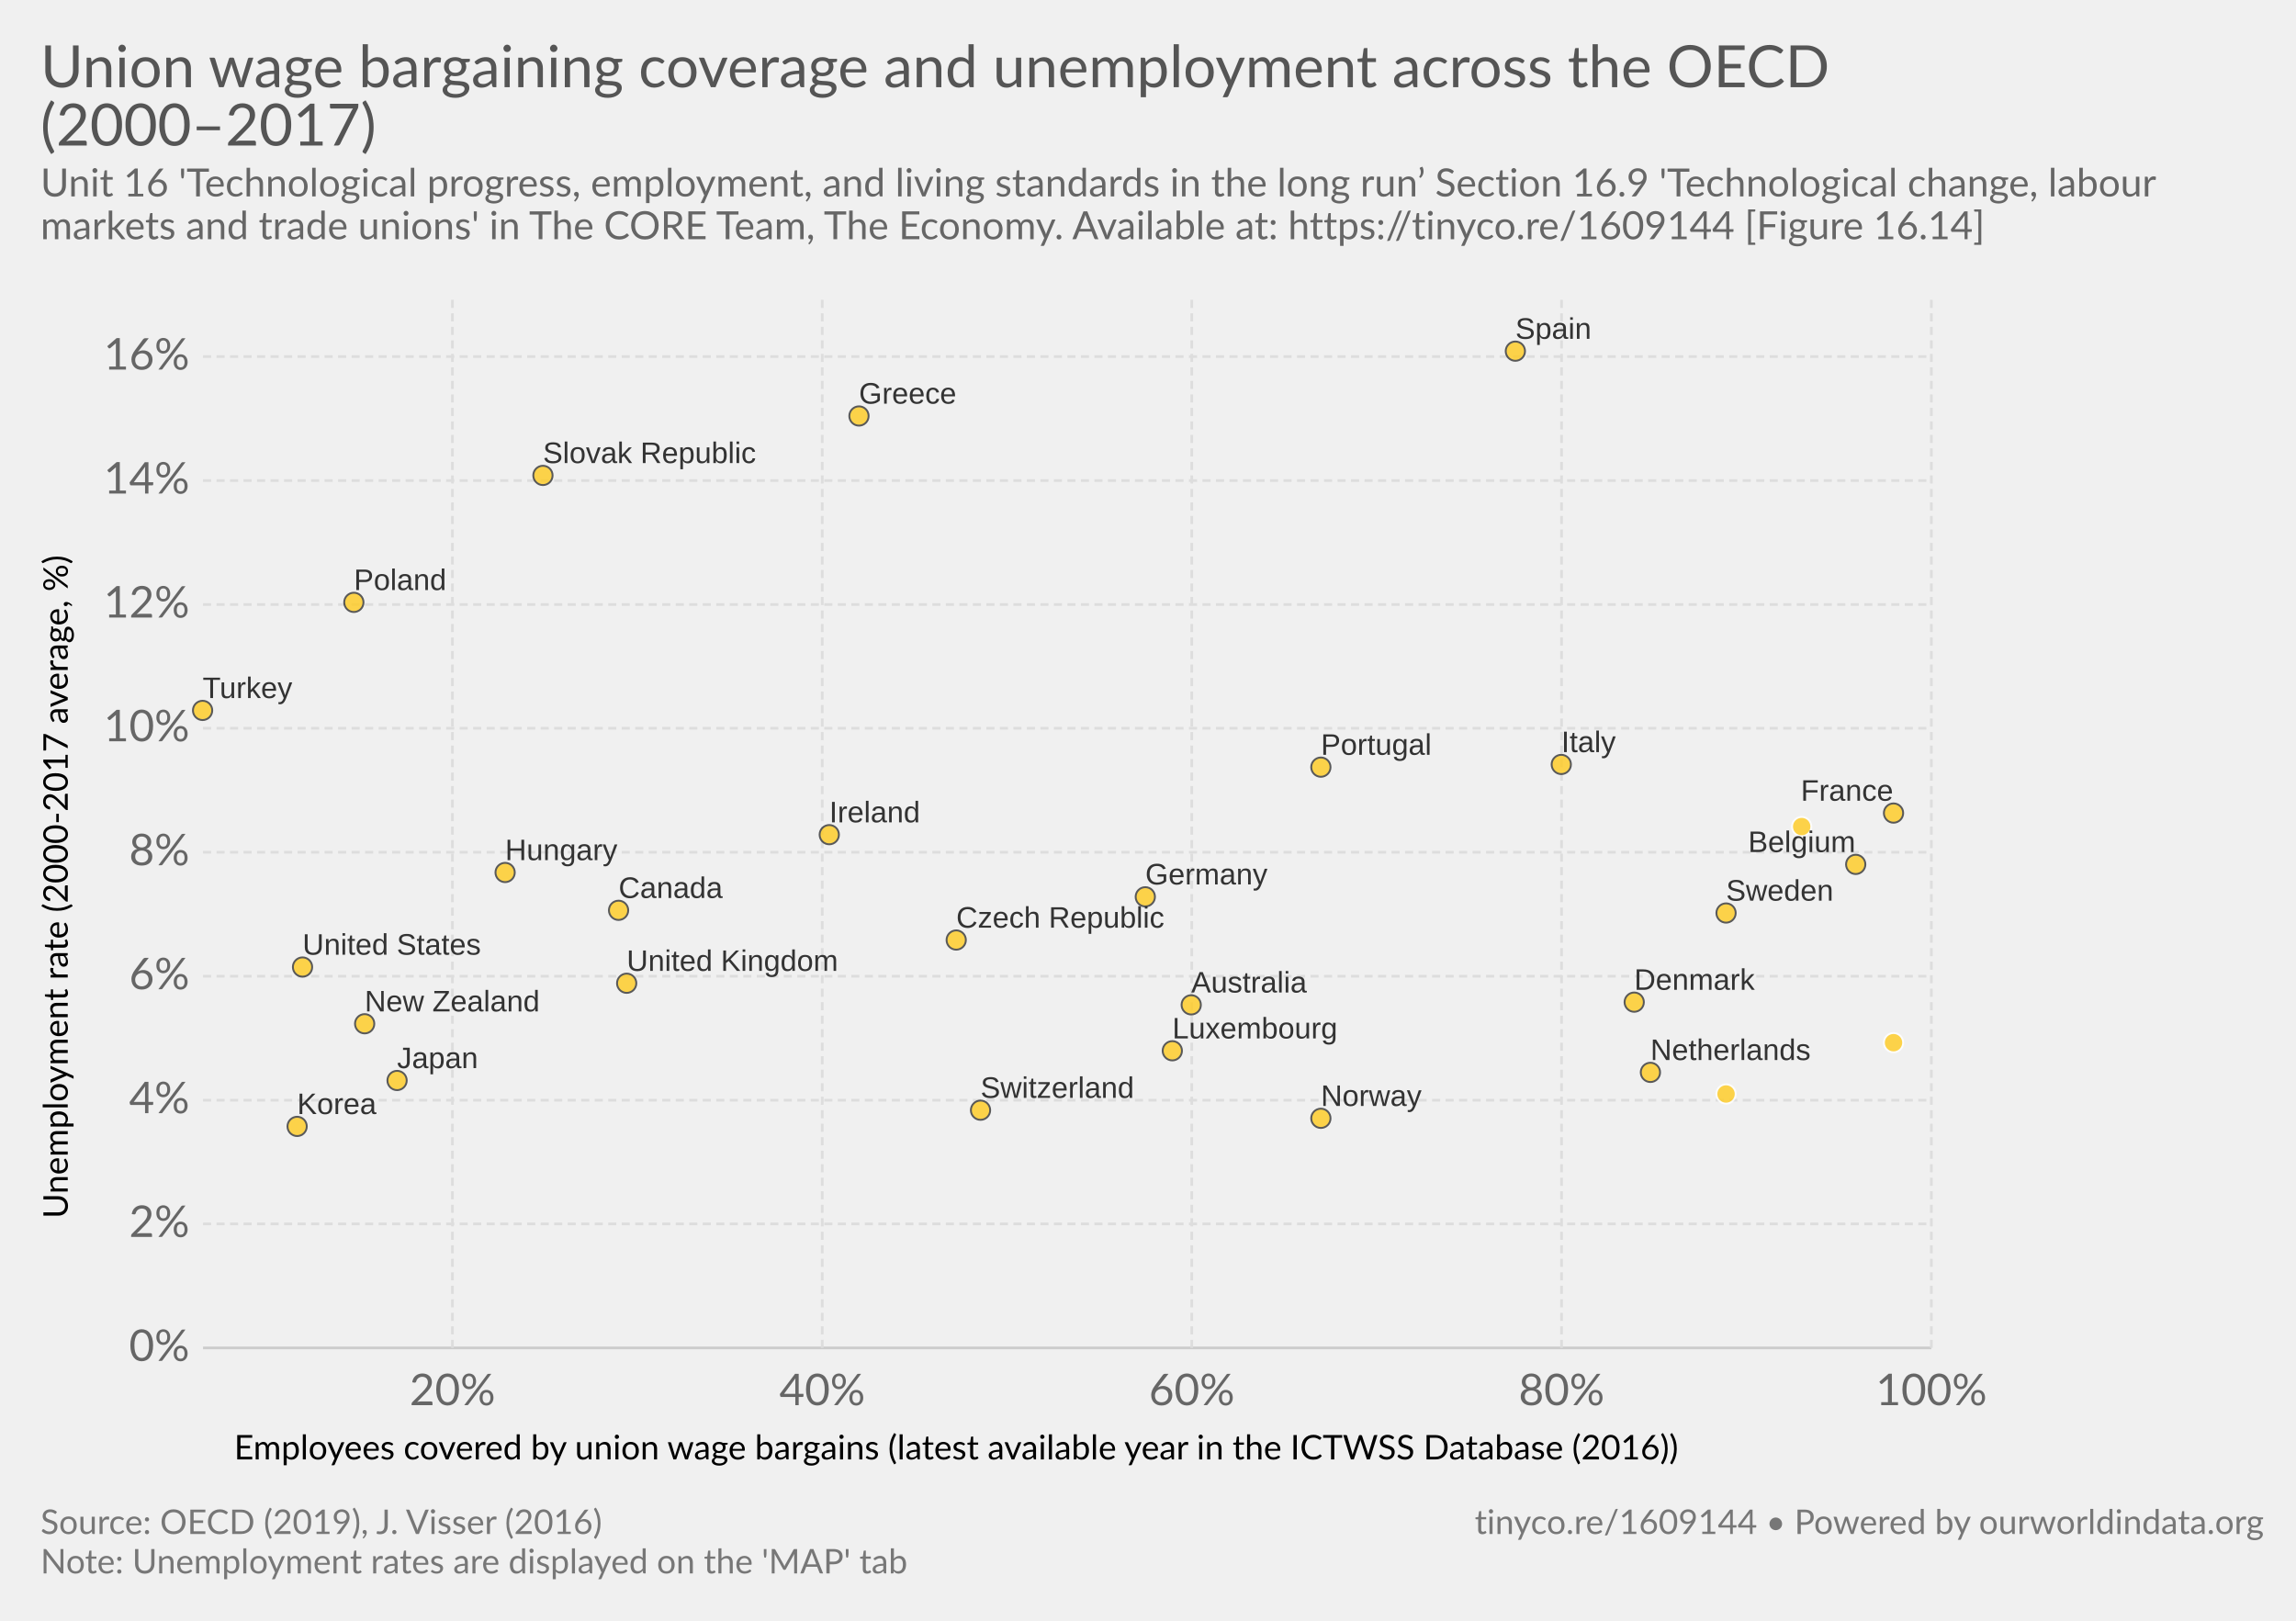
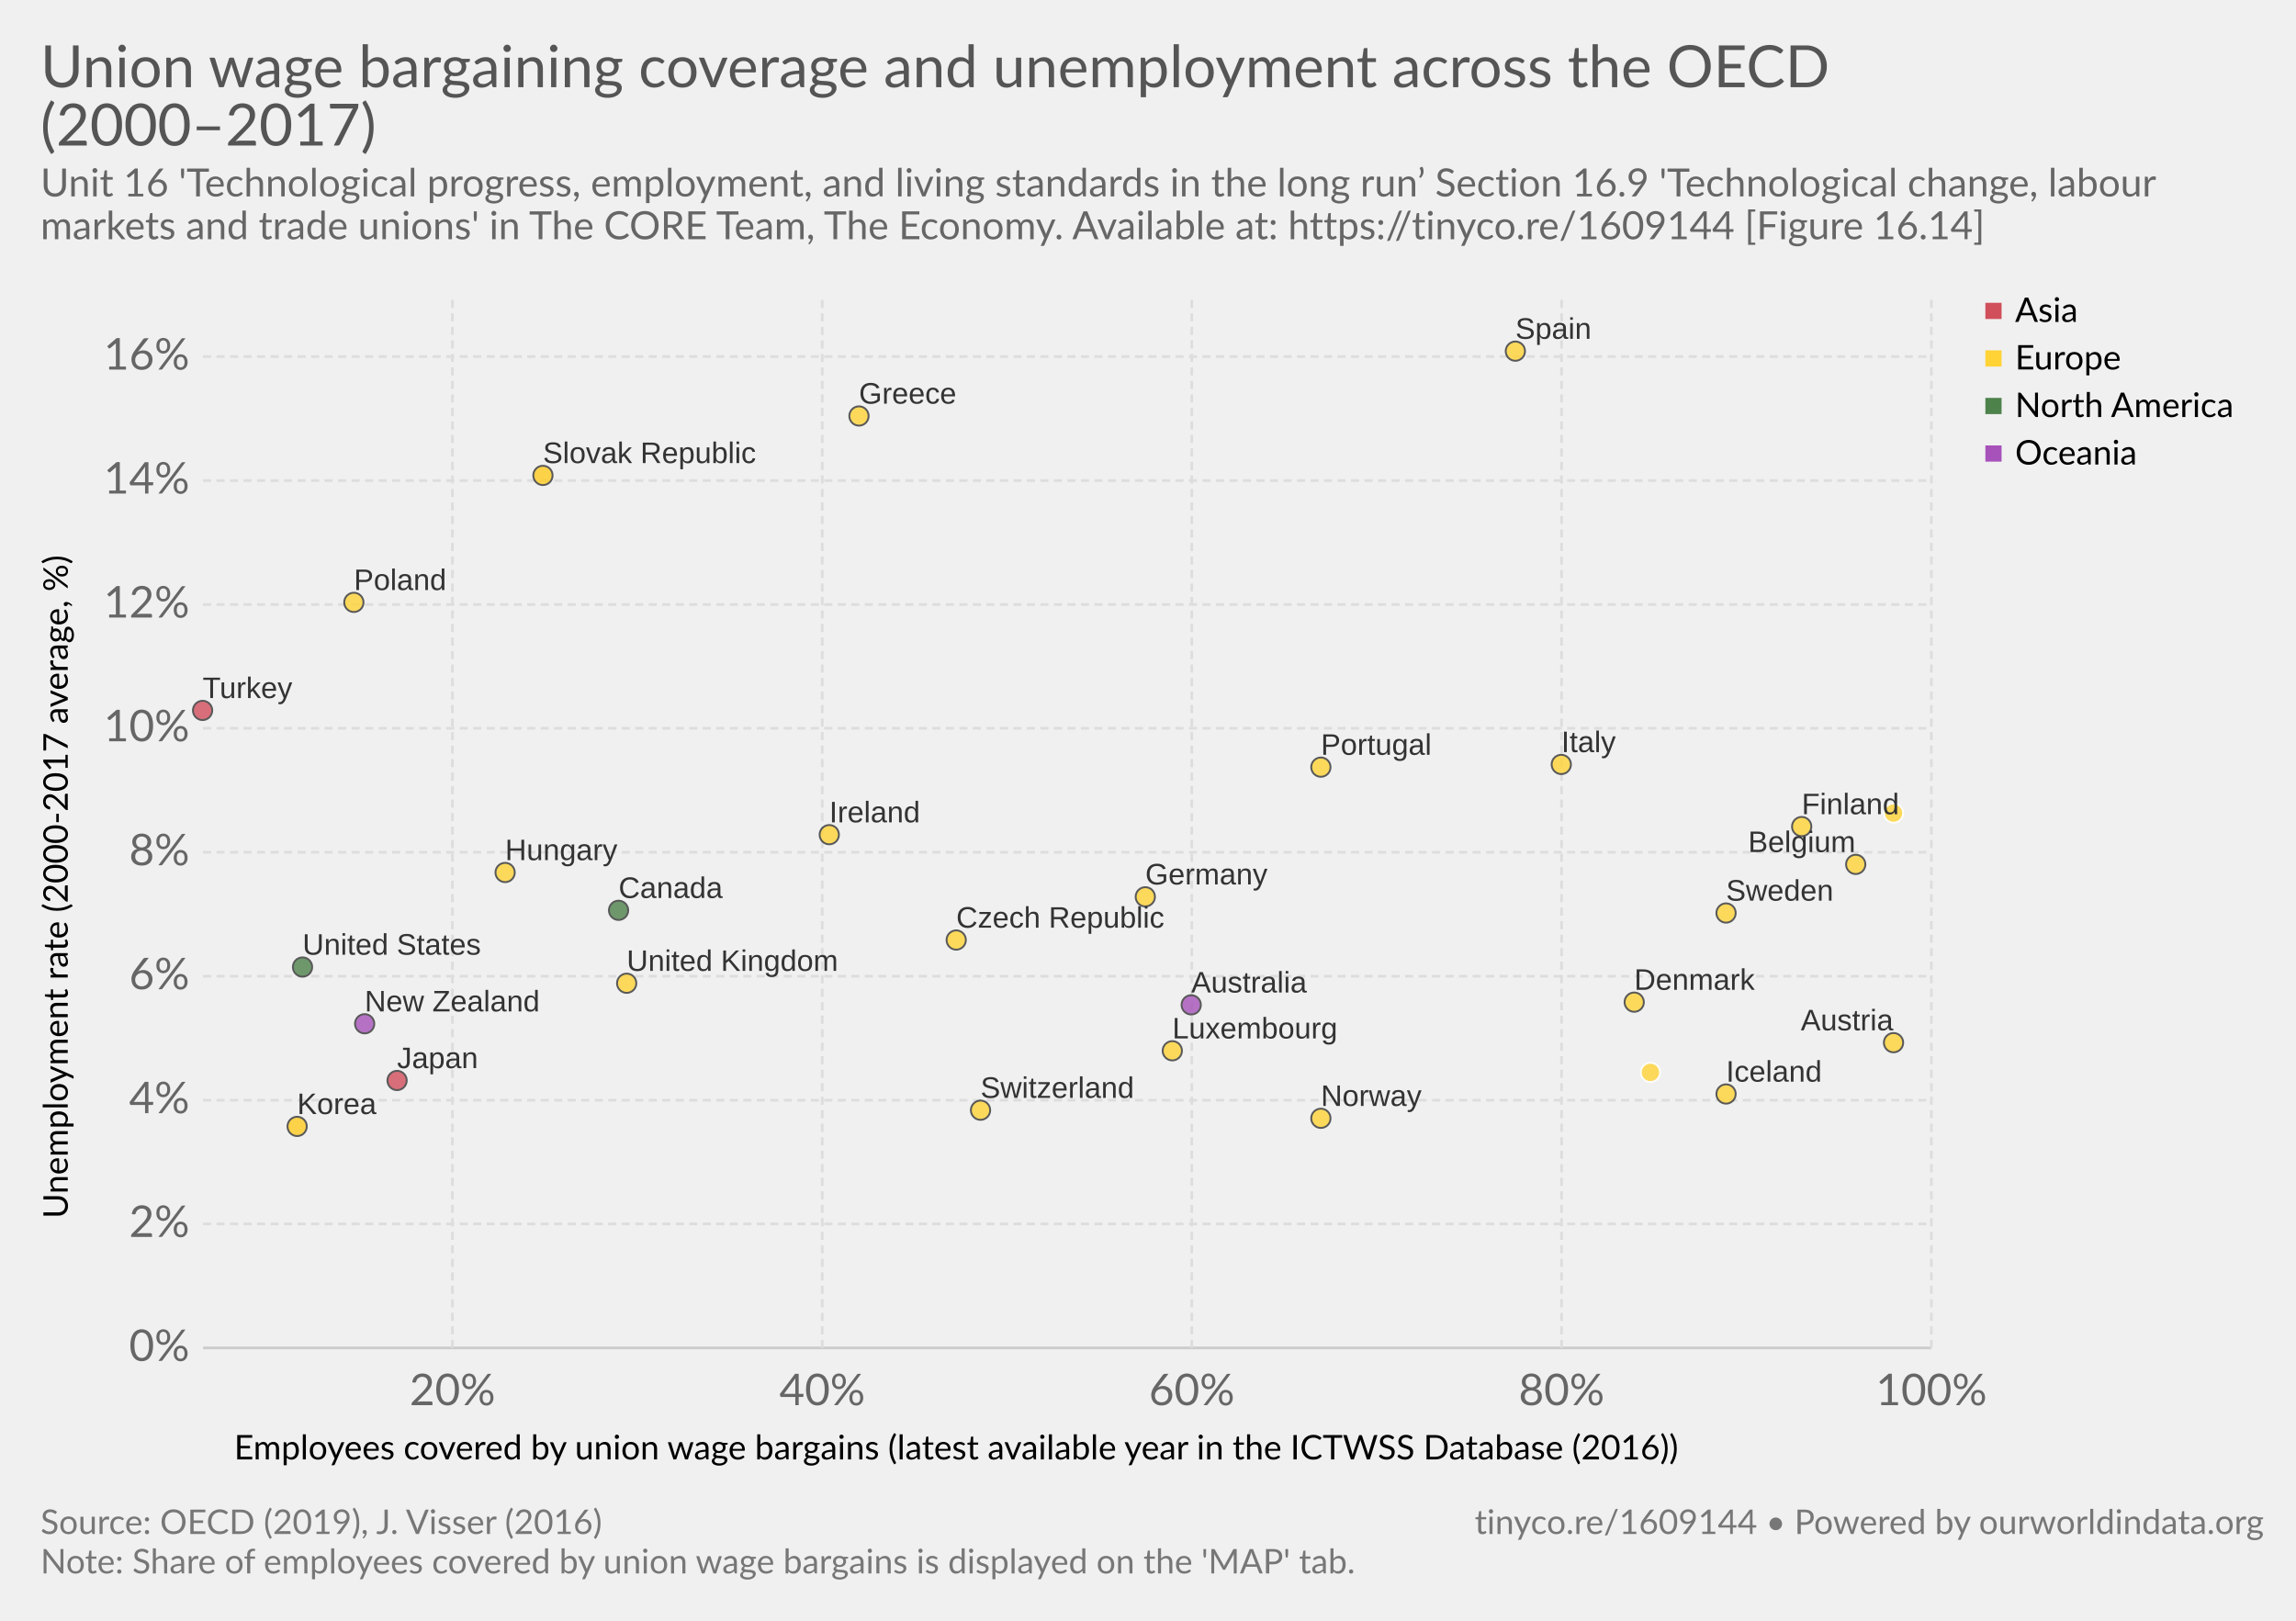
<svg xmlns="http://www.w3.org/2000/svg" version="1.1" style="font-family:Lato, 'Helvetica Neue', Helvetica, Arial, sans-serif;font-size:18px;background-color:white;text-rendering:optimizeLegibility;-webkit-font-smoothing:antialiased" width="850" height="600">
  <g class="HeaderView">
    <a href="https://ourworldindata.org/grapher/union-wage-bargaining-coverage-and-unemployment-across-the-oecd-20002017" target="_blank">
      <text font-size="21.60" x="15.0" y="32.3" fill="#555">
        <tspan x="15" y="32.28">Union wage bargaining coverage and unemployment across the OECD</tspan>
        <tspan x="15" y="53.88">(2000–2017)</tspan>
      </text>
    </a>
    <text font-size="14.40" x="15.0" y="72.7" fill="#666">
      <tspan x="15" y="72.72">Unit 16 'Technological progress, employment, and living standards in the long run’ Section 16.9 'Technological change, labour</tspan>
      <tspan x="15" y="88.56">markets and trade unions' in The CORE Team, The Economy. Available at: https://tinyco.re/1609144 [Figure 16.14]</tspan>
    </text>
  </g>
  <g>
    <g class="AxisBoxView">
      <g class="HorizontalAxis">
        <text font-size="12.60" x="86.7" y="540.3">
          <tspan x="86.666" y="540.28">Employees covered by union wage bargains (latest available year in the ICTWSS Database (2016))</tspan>
        </text>
        <text x="167.5" y="520.2" fill="#666" text-anchor="middle" font-size="16.2">20%</text>
        <text x="304.4" y="520.2" fill="#666" text-anchor="middle" font-size="16.2">40%</text>
        <text x="441.2" y="520.2" fill="#666" text-anchor="middle" font-size="16.2">60%</text>
        <text x="578.1" y="520.2" fill="#666" text-anchor="middle" font-size="16.2">80%</text>
        <text x="715" y="520.2" fill="#666" text-anchor="middle" font-size="16.2">100%</text>
      </g>
      <g class="VerticalAxis">
        <text font-size="12.60" x="-451.1" y="25.1" transform="rotate(-90)">
          <tspan x="-451.068" y="25.08">Unemployment rate (2000-2017 average, %)</tspan>
        </text>
        <text x="70.16" y="499" fill="#666" dominant-baseline="middle" text-anchor="end" font-size="16.2">0%</text>
        <text x="70.16" y="453.1" fill="#666" dominant-baseline="middle" text-anchor="end" font-size="16.2">2%</text>
        <text x="70.16" y="407.3" fill="#666" dominant-baseline="middle" text-anchor="end" font-size="16.2">4%</text>
        <text x="70.16" y="361.4" fill="#666" dominant-baseline="middle" text-anchor="end" font-size="16.2">6%</text>
        <text x="70.16" y="315.5" fill="#666" dominant-baseline="middle" text-anchor="end" font-size="16.2">8%</text>
        <text x="70.16" y="269.6" fill="#666" dominant-baseline="middle" text-anchor="end" font-size="16.2">10%</text>
        <text x="70.16" y="223.8" fill="#666" dominant-baseline="middle" text-anchor="end" font-size="16.2">12%</text>
        <text x="70.16" y="177.9" fill="#666" dominant-baseline="middle" text-anchor="end" font-size="16.2">14%</text>
        <text x="70.16" y="132" fill="#666" dominant-baseline="middle" text-anchor="end" font-size="16.2">16%</text>
      </g>
      <g class="AxisGridLines">
        <line x1="75.16" y1="499" x2="715.00" y2="499" stroke="#ccc" />
        <line x1="75.16" y1="453.1" x2="715.00" y2="453.1" stroke="#ddd" stroke-dasharray="3,2" />
        <line x1="75.16" y1="407.3" x2="715.00" y2="407.3" stroke="#ddd" stroke-dasharray="3,2" />
        <line x1="75.16" y1="361.4" x2="715.00" y2="361.4" stroke="#ddd" stroke-dasharray="3,2" />
        <line x1="75.16" y1="315.5" x2="715.00" y2="315.5" stroke="#ddd" stroke-dasharray="3,2" />
        <line x1="75.16" y1="269.6" x2="715.00" y2="269.6" stroke="#ddd" stroke-dasharray="3,2" />
        <line x1="75.16" y1="223.8" x2="715.00" y2="223.8" stroke="#ddd" stroke-dasharray="3,2" />
        <line x1="75.16" y1="177.9" x2="715.00" y2="177.9" stroke="#ddd" stroke-dasharray="3,2" />
        <line x1="75.16" y1="132" x2="715.00" y2="132" stroke="#ddd" stroke-dasharray="3,2" />
      </g>
      <g class="AxisGridLines">
        <line x1="167.5" y1="499.00" x2="167.5" y2="109.10" stroke="#ddd" stroke-dasharray="3,2" />
        <line x1="304.4" y1="499.00" x2="304.4" y2="109.10" stroke="#ddd" stroke-dasharray="3,2" />
        <line x1="441.2" y1="499.00" x2="441.2" y2="109.10" stroke="#ddd" stroke-dasharray="3,2" />
        <line x1="578.1" y1="499.00" x2="578.1" y2="109.10" stroke="#ddd" stroke-dasharray="3,2" />
        <line x1="715" y1="499.00" x2="715" y2="109.10" stroke="#ddd" stroke-dasharray="3,2" />
      </g>
    </g>
-     <g class="PointsWithLabels clickable" clip-path="url(#scatterBounds-2121)" font-family="Arial, sans-serif">
+     <g class="PointsWithLabels clickable" clip-path="url(#scatterBounds-15)" font-family="Arial, sans-serif">
      <rect x="75.162" y="109.1" width="639.838" height="389.9" fill="rgba(255,255,255,0)" />
      <defs>
-         <clipPath id="scatterBounds-2121">
+         <clipPath id="scatterBounds-15">
          <rect x="65.162" y="99.1" width="659.838" height="409.9" />
        </clipPath>
      </defs>
+       <g class="key-Australia_0">
+         <circle cx="441.00" cy="372.00" r="3.57" fill="#a652ba" opacity="0.8" stroke="#333" stroke-width="0.7" />
+       </g>
+       <g class="key-Austria_0">
+         <circle cx="701.00" cy="386.00" r="3.57" fill="#ffd336" opacity="0.8" stroke="#333" stroke-width="0.7" />
+       </g>
+       <g class="key-Belgium_0">
+         <circle cx="687.00" cy="320.00" r="3.57" fill="#ffd336" opacity="0.8" stroke="#333" stroke-width="0.7" />
+       </g>
+       <g class="key-Canada_0">
+         <circle cx="229.00" cy="337.00" r="3.57" fill="#4d824b" opacity="0.8" stroke="#333" stroke-width="0.7" />
+       </g>
+       <g class="key-Czech-Republic_0">
+         <circle cx="354.00" cy="348.00" r="3.57" fill="#ffd336" opacity="0.8" stroke="#333" stroke-width="0.7" />
+       </g>
+       <g class="key-Denmark_0">
+         <circle cx="605.00" cy="371.00" r="3.57" fill="#ffd336" opacity="0.8" stroke="#333" stroke-width="0.7" />
+       </g>
+       <g class="key-Finland_0">
+         <circle cx="667.00" cy="306.00" r="3.57" fill="#ffd336" opacity="0.8" stroke="#333" stroke-width="0.7" />
+       </g>
+       <g class="key-France_0">
+         <circle cx="701.00" cy="301.00" r="3.57" fill="#ffd336" opacity="0.8" stroke="#fff" stroke-width="0.7" />
+       </g>
+       <g class="key-Germany_0">
+         <circle cx="424.00" cy="332.00" r="3.57" fill="#ffd336" opacity="0.8" stroke="#333" stroke-width="0.7" />
+       </g>
+       <g class="key-Greece_0">
+         <circle cx="318.00" cy="154.00" r="3.57" fill="#ffd336" opacity="0.8" stroke="#333" stroke-width="0.7" />
+       </g>
+       <g class="key-Hungary_0">
+         <circle cx="187.00" cy="323.00" r="3.57" fill="#ffd336" opacity="0.8" stroke="#333" stroke-width="0.7" />
+       </g>
+       <g class="key-Iceland_0">
+         <circle cx="639.00" cy="405.00" r="3.57" fill="#ffd336" opacity="0.8" stroke="#333" stroke-width="0.7" />
+       </g>
+       <g class="key-Ireland_0">
+         <circle cx="307.00" cy="309.00" r="3.57" fill="#ffd336" opacity="0.8" stroke="#333" stroke-width="0.7" />
+       </g>
+       <g class="key-Italy_0">
+         <circle cx="578.00" cy="283.00" r="3.57" fill="#ffd336" opacity="0.8" stroke="#333" stroke-width="0.7" />
+       </g>
+       <g class="key-Japan_0">
+         <circle cx="147.00" cy="400.00" r="3.57" fill="#d14e5b" opacity="0.8" stroke="#333" stroke-width="0.7" />
+       </g>
      <g class="key-Korea_0">
        <circle cx="110.00" cy="417.00" r="3.57" fill="#ffcb1f" opacity="0.8" stroke="#333" stroke-width="0.7" />
      </g>
      <g class="key-Luxembourg_0">
-         <circle cx="434.00" cy="389.00" r="3.57" fill="#ffcb1f" opacity="0.8" stroke="#333" stroke-width="0.7" />
+         <circle cx="434.00" cy="389.00" r="3.57" fill="#ffd336" opacity="0.8" stroke="#333" stroke-width="0.7" />
      </g>
      <g class="key-Netherlands_0">
-         <circle cx="611.00" cy="397.00" r="3.57" fill="#ffcb1f" opacity="0.8" stroke="#333" stroke-width="0.7" />
+         <circle cx="611.00" cy="397.00" r="3.57" fill="#ffd336" opacity="0.8" stroke="#fff" stroke-width="0.7" />
      </g>
      <g class="key-New-Zealand_0">
-         <circle cx="135.00" cy="379.00" r="3.57" fill="#ffcb1f" opacity="0.8" stroke="#333" stroke-width="0.7" />
+         <circle cx="135.00" cy="379.00" r="3.57" fill="#a652ba" opacity="0.8" stroke="#333" stroke-width="0.7" />
      </g>
      <g class="key-Norway_0">
-         <circle cx="489.00" cy="414.00" r="3.57" fill="#ffcb1f" opacity="0.8" stroke="#333" stroke-width="0.7" />
+         <circle cx="489.00" cy="414.00" r="3.57" fill="#ffd336" opacity="0.8" stroke="#333" stroke-width="0.7" />
      </g>
      <g class="key-Poland_0">
-         <circle cx="131.00" cy="223.00" r="3.57" fill="#ffcb1f" opacity="0.8" stroke="#333" stroke-width="0.7" />
+         <circle cx="131.00" cy="223.00" r="3.57" fill="#ffd336" opacity="0.8" stroke="#333" stroke-width="0.7" />
      </g>
      <g class="key-Portugal_0">
-         <circle cx="489.00" cy="284.00" r="3.57" fill="#ffcb1f" opacity="0.8" stroke="#333" stroke-width="0.7" />
+         <circle cx="489.00" cy="284.00" r="3.57" fill="#ffd336" opacity="0.8" stroke="#333" stroke-width="0.7" />
      </g>
      <g class="key-Slovak-Republic_0">
        <circle cx="201.00" cy="176.00" r="3.57" fill="#ffcb1f" opacity="0.8" stroke="#333" stroke-width="0.7" />
      </g>
      <g class="key-Spain_0">
-         <circle cx="561.00" cy="130.00" r="3.57" fill="#ffcb1f" opacity="0.8" stroke="#333" stroke-width="0.7" />
+         <circle cx="561.00" cy="130.00" r="3.57" fill="#ffd336" opacity="0.8" stroke="#333" stroke-width="0.7" />
      </g>
      <g class="key-Sweden_0">
-         <circle cx="639.00" cy="338.00" r="3.57" fill="#ffcb1f" opacity="0.8" stroke="#333" stroke-width="0.7" />
+         <circle cx="639.00" cy="338.00" r="3.57" fill="#ffd336" opacity="0.8" stroke="#333" stroke-width="0.7" />
      </g>
      <g class="key-Switzerland_0">
-         <circle cx="363.00" cy="411.00" r="3.57" fill="#ffcb1f" opacity="0.8" stroke="#333" stroke-width="0.7" />
+         <circle cx="363.00" cy="411.00" r="3.57" fill="#ffd336" opacity="0.8" stroke="#333" stroke-width="0.7" />
      </g>
      <g class="key-Turkey_0">
-         <circle cx="75.00" cy="263.00" r="3.57" fill="#ffcb1f" opacity="0.8" stroke="#333" stroke-width="0.7" />
+         <circle cx="75.00" cy="263.00" r="3.57" fill="#d14e5b" opacity="0.8" stroke="#333" stroke-width="0.7" />
      </g>
      <g class="key-United-Kingdom_0">
-         <circle cx="232.00" cy="364.00" r="3.57" fill="#ffcb1f" opacity="0.8" stroke="#333" stroke-width="0.7" />
+         <circle cx="232.00" cy="364.00" r="3.57" fill="#ffd336" opacity="0.8" stroke="#333" stroke-width="0.7" />
      </g>
      <g class="key-United-States_0">
-         <circle cx="112.00" cy="358.00" r="3.57" fill="#ffcb1f" opacity="0.8" stroke="#333" stroke-width="0.7" />
-       </g>
-       <g class="key-Japan_0">
-         <circle cx="147.00" cy="400.00" r="3.57" fill="#ffcb1f" opacity="0.8" stroke="#333" stroke-width="0.7" />
-       </g>
-       <g class="key-Italy_0">
-         <circle cx="578.00" cy="283.00" r="3.57" fill="#ffcb1f" opacity="0.8" stroke="#333" stroke-width="0.7" />
-       </g>
-       <g class="key-Ireland_0">
-         <circle cx="307.00" cy="309.00" r="3.57" fill="#ffcb1f" opacity="0.8" stroke="#333" stroke-width="0.7" />
-       </g>
-       <g class="key-Iceland_0">
-         <circle cx="639.00" cy="405.00" r="3.57" fill="#ffcb1f" opacity="0.8" stroke="#fff" stroke-width="0.7" />
-       </g>
-       <g class="key-Hungary_0">
-         <circle cx="187.00" cy="323.00" r="3.57" fill="#ffcb1f" opacity="0.8" stroke="#333" stroke-width="0.7" />
-       </g>
-       <g class="key-Greece_0">
-         <circle cx="318.00" cy="154.00" r="3.57" fill="#ffcb1f" opacity="0.8" stroke="#333" stroke-width="0.7" />
-       </g>
-       <g class="key-Germany_0">
-         <circle cx="424.00" cy="332.00" r="3.57" fill="#ffcb1f" opacity="0.8" stroke="#333" stroke-width="0.7" />
-       </g>
-       <g class="key-France_0">
-         <circle cx="701.00" cy="301.00" r="3.57" fill="#ffcb1f" opacity="0.8" stroke="#333" stroke-width="0.7" />
-       </g>
-       <g class="key-Finland_0">
-         <circle cx="667.00" cy="306.00" r="3.57" fill="#ffcb1f" opacity="0.8" stroke="#fff" stroke-width="0.7" />
-       </g>
-       <g class="key-Denmark_0">
-         <circle cx="605.00" cy="371.00" r="3.57" fill="#ffcb1f" opacity="0.8" stroke="#333" stroke-width="0.7" />
-       </g>
-       <g class="key-Czech-Republic_0">
-         <circle cx="354.00" cy="348.00" r="3.57" fill="#ffcb1f" opacity="0.8" stroke="#333" stroke-width="0.7" />
-       </g>
-       <g class="key-Canada_0">
-         <circle cx="229.00" cy="337.00" r="3.57" fill="#ffcb1f" opacity="0.8" stroke="#333" stroke-width="0.7" />
-       </g>
-       <g class="key-Belgium_0">
-         <circle cx="687.00" cy="320.00" r="3.57" fill="#ffcb1f" opacity="0.8" stroke="#333" stroke-width="0.7" />
-       </g>
-       <g class="key-Austria_0">
-         <circle cx="701.00" cy="386.00" r="3.57" fill="#ffcb1f" opacity="0.8" stroke="#fff" stroke-width="0.7" />
-       </g>
-       <g class="key-Australia_0">
-         <circle cx="441.00" cy="372.00" r="3.57" fill="#ffcb1f" opacity="0.8" stroke="#333" stroke-width="0.7" />
+         <circle cx="112.00" cy="358.00" r="3.57" fill="#4d824b" opacity="0.8" stroke="#333" stroke-width="0.7" />
      </g>
      <g class="backgroundLabels" fill="#333">
+         <text x="441.00" y="367.43" font-size="11.00">Australia</text>
+         <text x="666.68" y="381.43" font-size="11.00">Austria</text>
+         <text x="647.18" y="315.43" font-size="11.00">Belgium</text>
+         <text x="229.00" y="332.43" font-size="11.00">Canada</text>
+         <text x="354.00" y="343.43" font-size="11.00">Czech Republic</text>
+         <text x="605.00" y="366.43" font-size="11.00">Denmark</text>
+         <text x="667.00" y="301.43" font-size="11.00">Finland</text>
+         <text x="424.00" y="327.43" font-size="11.00">Germany</text>
+         <text x="318.00" y="149.43" font-size="11.00">Greece</text>
+         <text x="187.00" y="318.43" font-size="11.00">Hungary</text>
+         <text x="639.00" y="400.43" font-size="11.00">Iceland</text>
+         <text x="307.00" y="304.43" font-size="11.00">Ireland</text>
+         <text x="578.00" y="278.43" font-size="11.00">Italy</text>
+         <text x="147.00" y="395.43" font-size="11.00">Japan</text>
        <text x="110.00" y="412.43" font-size="11.00">Korea</text>
        <text x="434.00" y="384.43" font-size="11.00">Luxembourg</text>
-         <text x="611.00" y="392.43" font-size="11.00">Netherlands</text>
        <text x="135.00" y="374.43" font-size="11.00">New Zealand</text>
        <text x="489.00" y="409.43" font-size="11.00">Norway</text>
        <text x="131.00" y="218.43" font-size="11.00">Poland</text>
        <text x="489.00" y="279.43" font-size="11.00">Portugal</text>
        <text x="201.00" y="171.43" font-size="11.00">Slovak Republic</text>
        <text x="561.00" y="125.43" font-size="11.00">Spain</text>
        <text x="639.00" y="333.43" font-size="11.00">Sweden</text>
        <text x="363.00" y="406.43" font-size="11.00">Switzerland</text>
        <text x="75.00" y="258.43" font-size="11.00">Turkey</text>
        <text x="232.00" y="359.43" font-size="11.00">United Kingdom</text>
        <text x="112.00" y="353.43" font-size="11.00">United States</text>
-         <text x="147.00" y="395.43" font-size="11.00">Japan</text>
-         <text x="578.00" y="278.43" font-size="11.00">Italy</text>
-         <text x="307.00" y="304.43" font-size="11.00">Ireland</text>
-         <text x="187.00" y="318.43" font-size="11.00">Hungary</text>
-         <text x="318.00" y="149.43" font-size="11.00">Greece</text>
-         <text x="424.00" y="327.43" font-size="11.00">Germany</text>
-         <text x="666.68" y="296.43" font-size="11.00">France</text>
-         <text x="605.00" y="366.43" font-size="11.00">Denmark</text>
-         <text x="354.00" y="343.43" font-size="11.00">Czech Republic</text>
-         <text x="229.00" y="332.43" font-size="11.00">Canada</text>
-         <text x="647.18" y="315.43" font-size="11.00">Belgium</text>
-         <text x="441.00" y="367.43" font-size="11.00">Australia</text>
-       </g>
-     </g>
-     <g class="ScatterColorLegend clickable" style="cursor:pointer" />
+       </g>
+     </g>
+     <g class="ScatterColorLegend clickable" style="cursor:pointer">
+       <g class="legendMark">
+         <rect x="735" y="106.6" width="35.57" height="17.6" fill="#fff" opacity="0" />,<rect x="735" y="112.1" width="6" height="6" fill="#d14e5b" />,<text font-size="12.60" x="746.0" y="119.2">
+           <tspan x="746" y="119.18">Asia</tspan>
+         </text>
+       </g>
+       <g class="legendMark">
+         <rect x="735" y="124.2" width="51.824" height="17.6" fill="#fff" opacity="0" />,<rect x="735" y="129.7" width="6" height="6" fill="#ffd336" />,<text font-size="12.60" x="746.0" y="136.8">
+           <tspan x="746" y="136.78">Europe</tspan>
+         </text>
+       </g>
+       <g class="legendMark">
+         <rect x="735" y="141.8" width="91.64" height="17.6" fill="#fff" opacity="0" />,<rect x="735" y="147.3" width="6" height="6" fill="#4d824b" />,<text font-size="12.60" x="746.0" y="154.4">
+           <tspan x="746" y="154.38">North America</tspan>
+         </text>
+       </g>
+       <g class="legendMark">
+         <rect x="735" y="159.4" width="58.124" height="17.6" fill="#fff" opacity="0" />,<rect x="735" y="164.9" width="6" height="6" fill="#a652ba" />,<text font-size="12.60" x="746.0" y="172.0">
+           <tspan x="746" y="171.98">Oceania</tspan>
+         </text>
+       </g>
+     </g>
  </g>
  <g class="SourcesFooter" style="fill:#777">
    <g class="clickable" style="fill:#777">
      <text font-size="12.60" x="15.0" y="567.9">
        <tspan x="15" y="567.88">Source: OECD (2019), J. Visser (2016)</tspan>
      </text>
    </g>
    <text font-size="12.60" x="15.0" y="582.5">
-       <tspan x="15" y="582.48">Note: Unemployment rates are displayed on the 'MAP' tab</tspan>
+       <tspan x="15" y="582.48">Note: Share of employees covered by union wage bargains is displayed on the 'MAP' tab.</tspan>
    </text>
    <text font-size="12.60" x="546.0" y="567.9">
      <tspan x="545.956" y="567.88">
        <a target="_blank" style="fill: #777;" href="https://tinyco.re/1609144">tinyco.re/1609144</a> • <a href="https://ourworldindata.org" target="_blank">Powered by ourworldindata.org</a>
      </tspan>
    </text>
  </g>
</svg>
